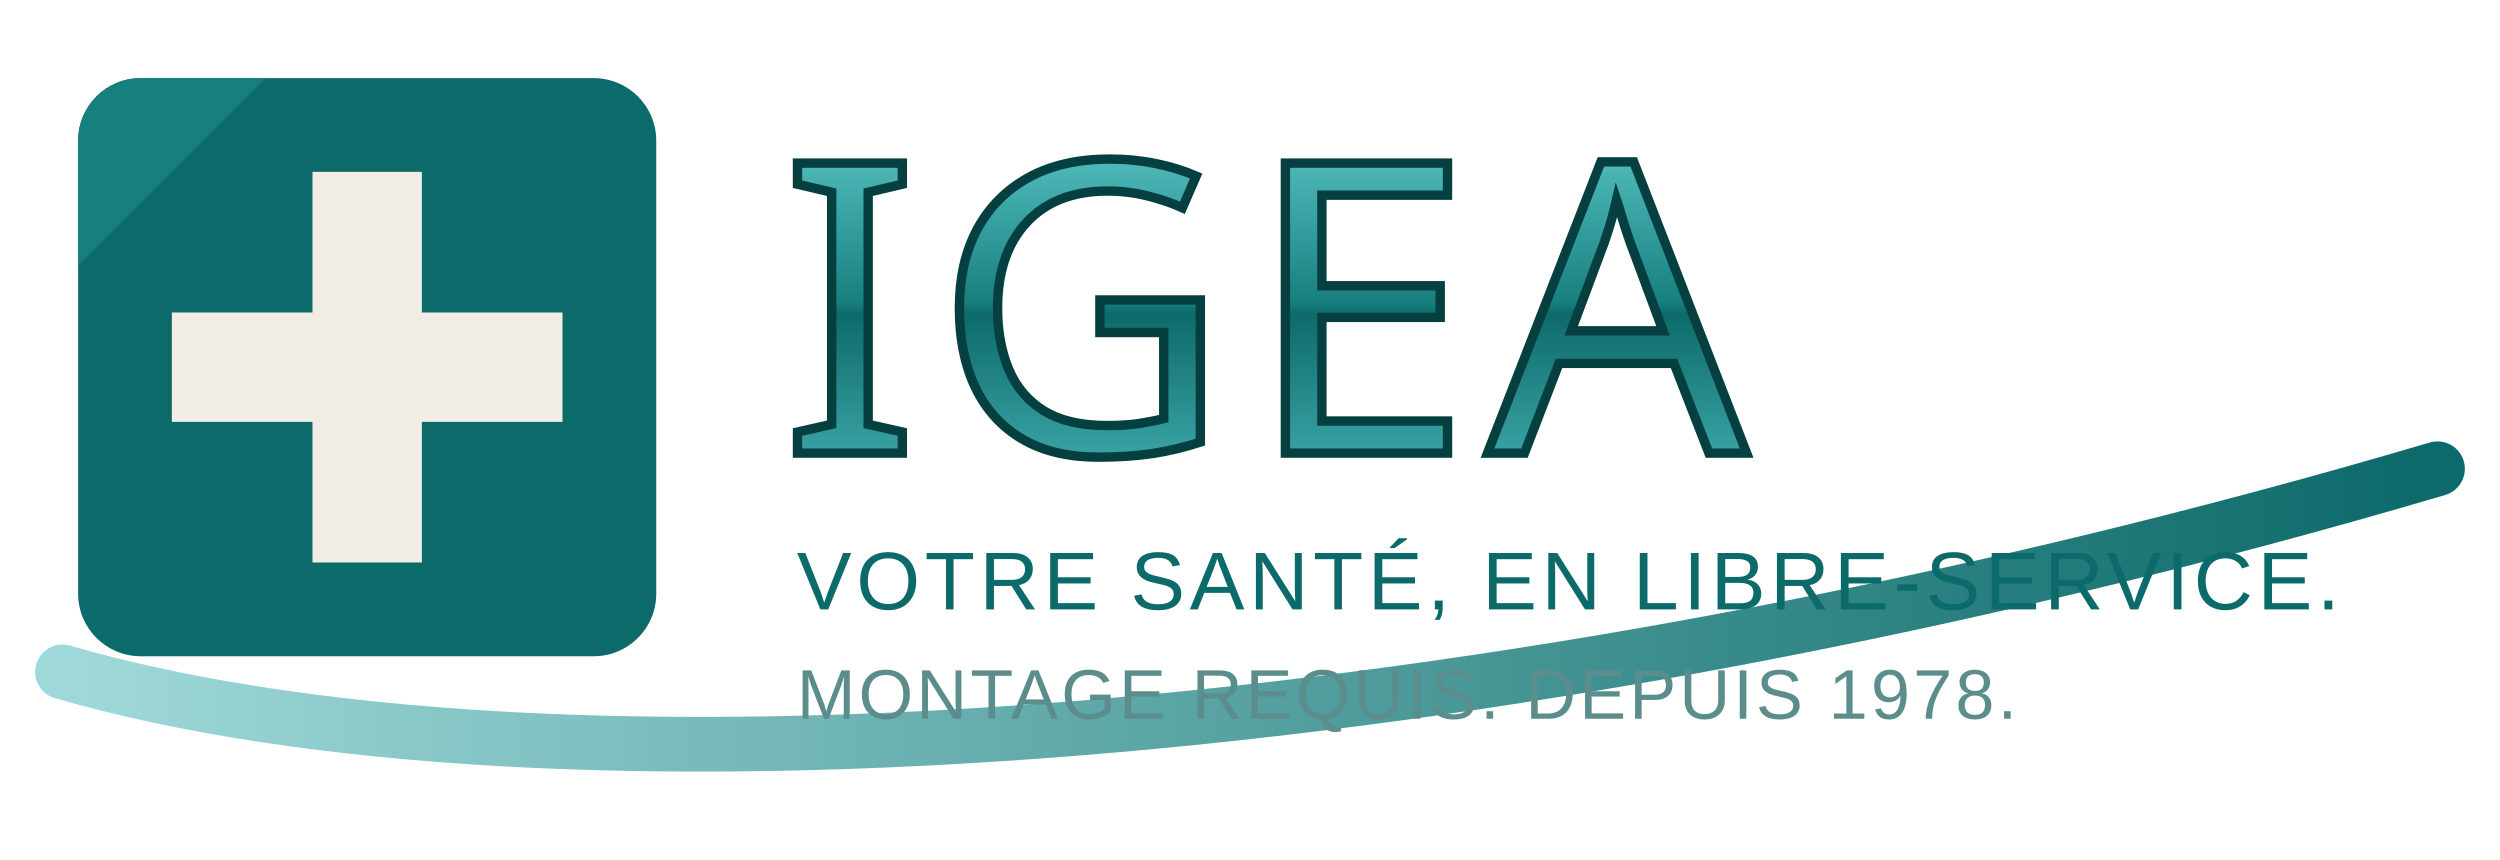
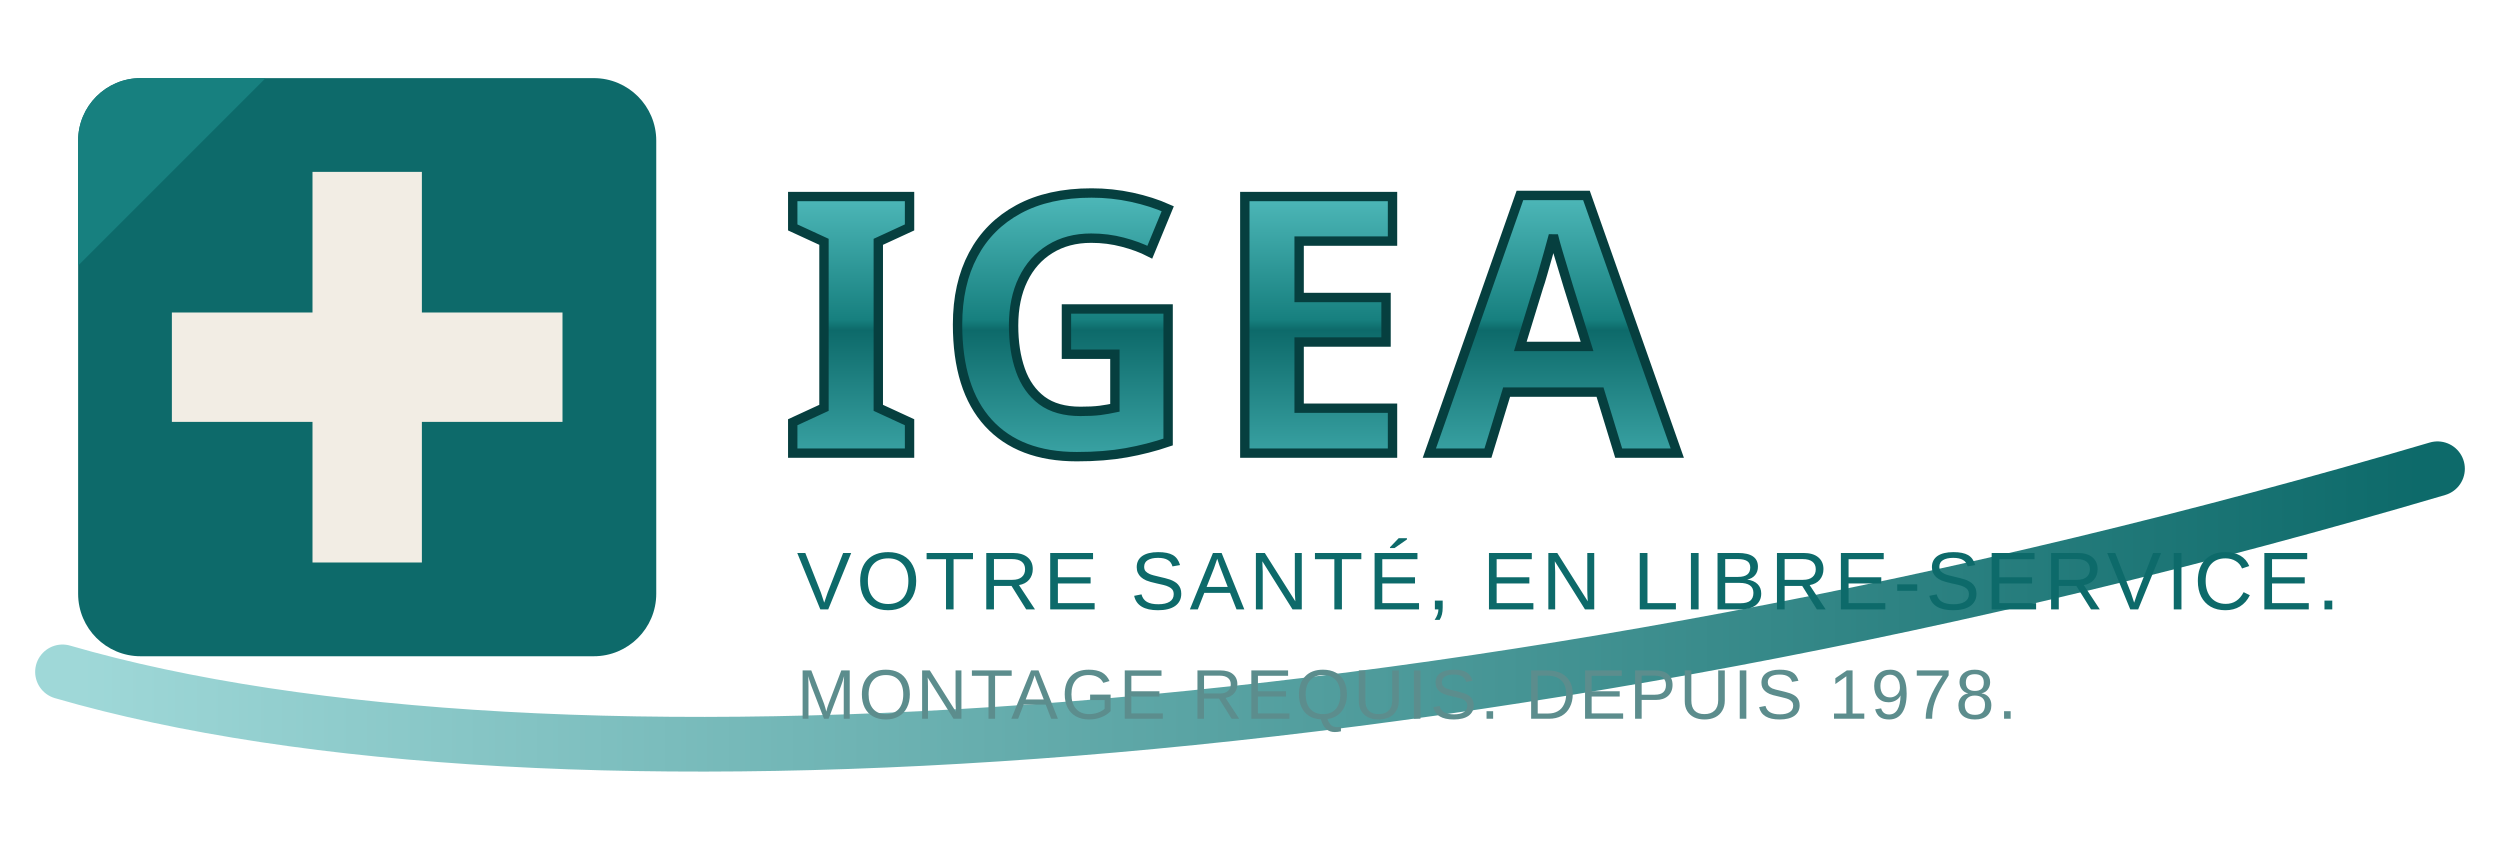
<svg xmlns="http://www.w3.org/2000/svg" viewBox="0 0 320 110" width="320" height="110" role="img" aria-label="Logo d'IGEA, commanditaire fictif">
  <defs>
    <linearGradient id="igea-chrome" x1="0" y1="0" x2="0" y2="1">
      <stop offset="0%" stop-color="#4fb9ba" />
      <stop offset="48%" stop-color="#17807f" />
      <stop offset="52%" stop-color="#0d6a6a" />
      <stop offset="100%" stop-color="#3aa3a4" />
    </linearGradient>
    <linearGradient id="igea-swoosh" x1="0" y1="0" x2="1" y2="0">
      <stop offset="0%" stop-color="#9fd8d8" />
      <stop offset="100%" stop-color="#0d6a6a" />
    </linearGradient>
  </defs>
  <path d="M8 86 C 70 104, 190 96, 312 60" fill="none" stroke="url(#igea-swoosh)" stroke-width="7" stroke-linecap="round" />
  <g transform="translate(10 10)">
    <rect x="0" y="0" width="74" height="74" rx="8" fill="#0d6a6a" />
    <rect x="30" y="12" width="14" height="50" fill="#f2ede4" />
    <rect x="12" y="30" width="50" height="14" fill="#f2ede4" />
    <path d="M0 8 A8 8 0 0 1 8 0 L24 0 L0 24 Z" fill="#17807f" />
  </g>
-   <text x="100" y="58" font-family="Impact, 'Haettenschweiler', 'Arial Black', sans-serif" font-size="52" letter-spacing="2" fill="url(#igea-chrome)" stroke="#063f3f" stroke-width="1.2">IGEA</text>
+   <text x="100" y="58" font-family="'Trebuchet MS', 'Lucida Grande', Tahoma, Verdana, sans-serif" font-weight="700" font-size="46" letter-spacing="2" fill="url(#igea-chrome)" stroke="#063f3f" stroke-width="1.2">IGEA</text>
  <text x="102" y="78" font-family="Arial, Helvetica, sans-serif" font-size="10.5" letter-spacing="0.6" fill="#0d6a6a">VOTRE SANTÉ, EN LIBRE-SERVICE.</text>
  <text x="102" y="92" font-family="Arial, Helvetica, sans-serif" font-size="9" letter-spacing="0.4" fill="#5c8d8d">MONTAGE REQUIS. DEPUIS 1978.</text>
</svg>
